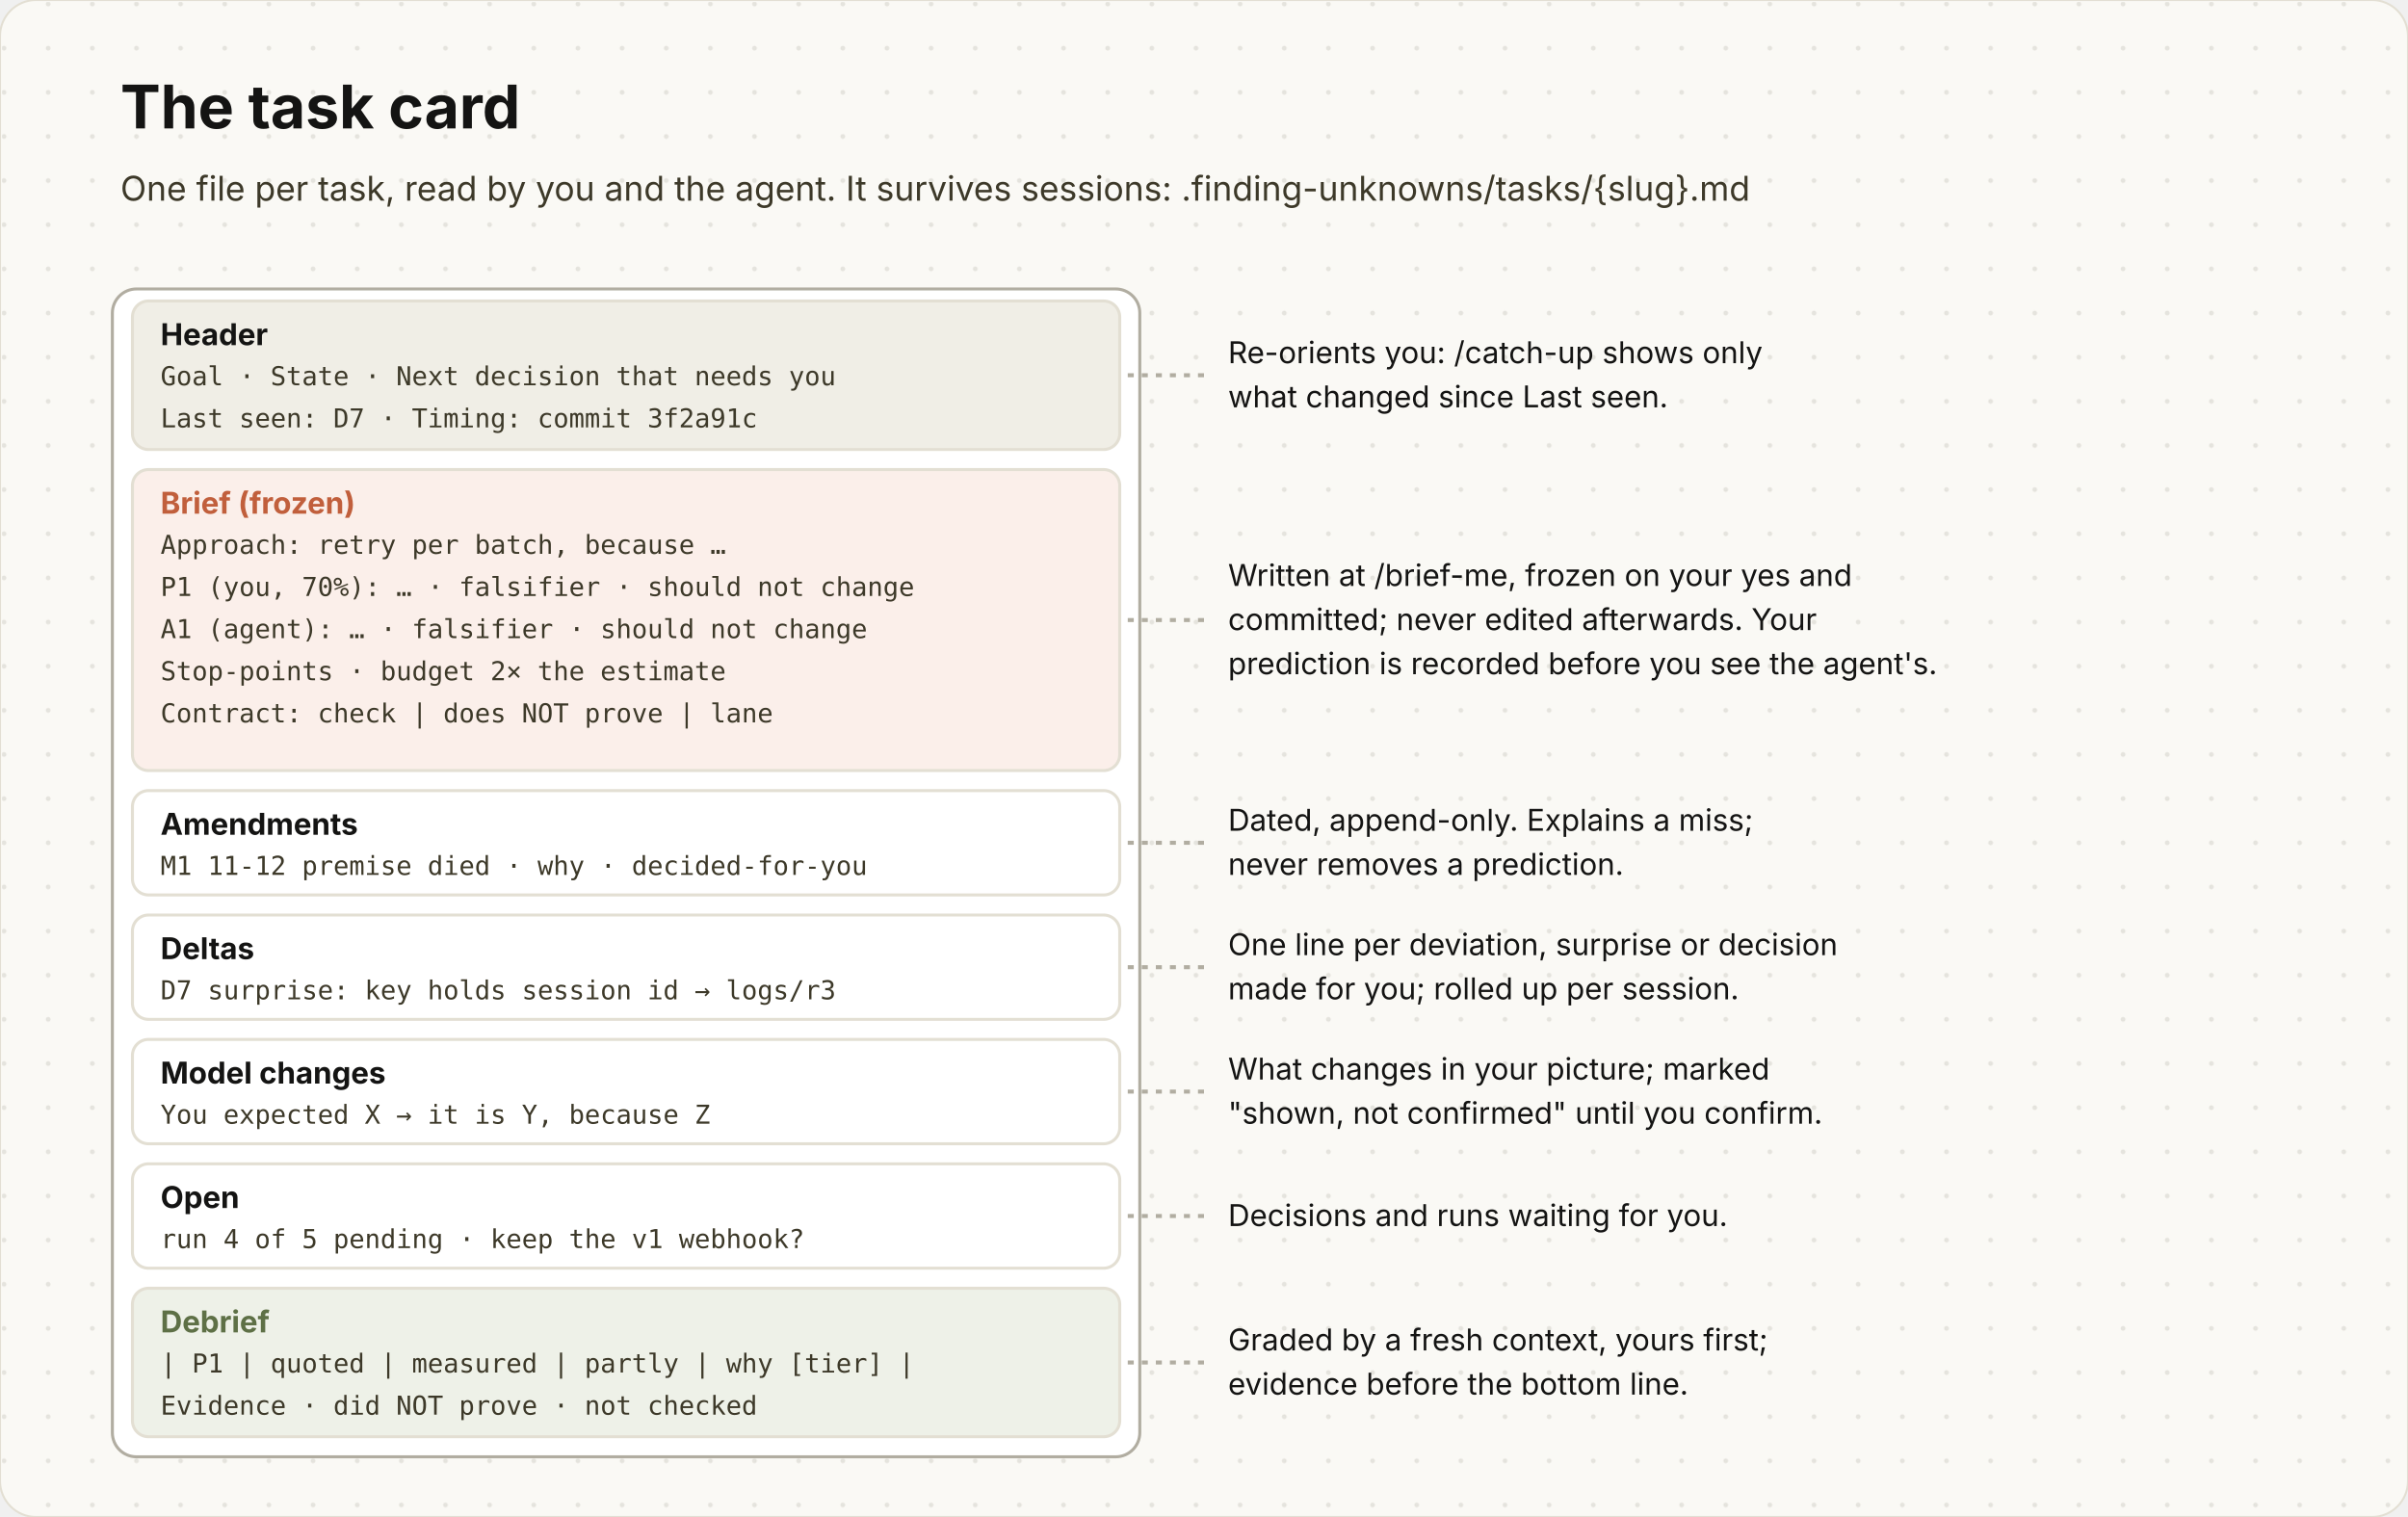
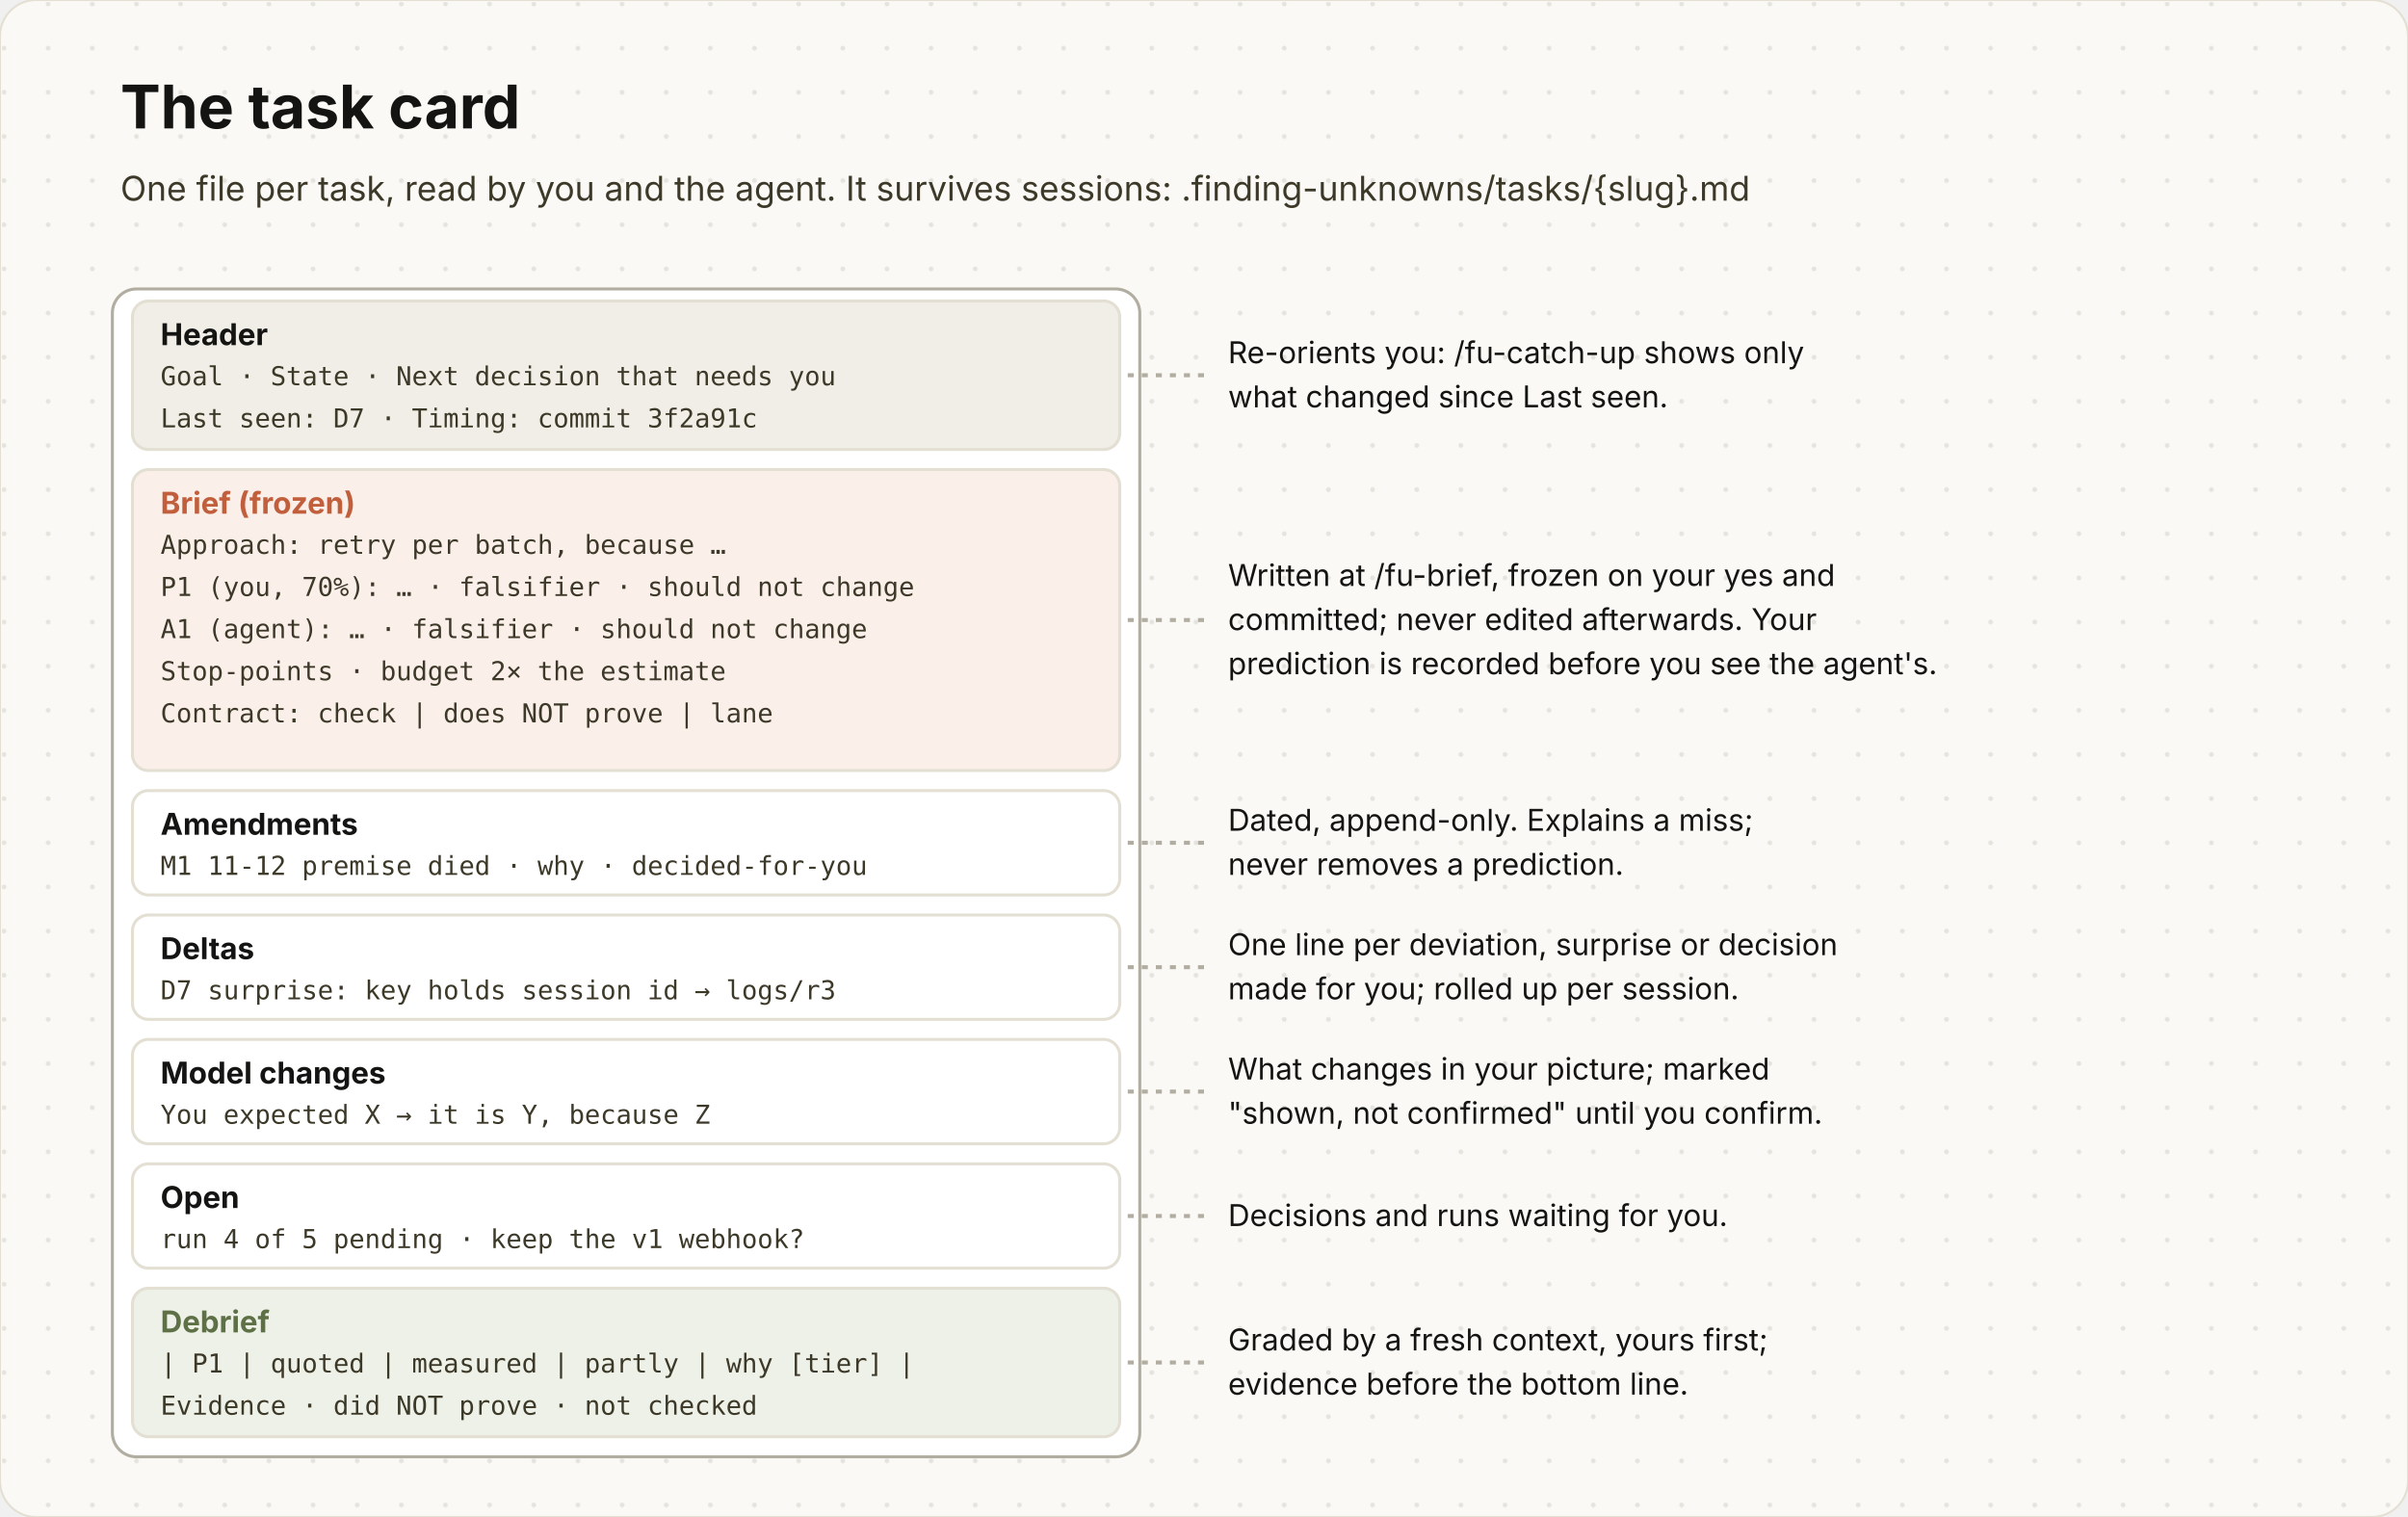
<svg xmlns="http://www.w3.org/2000/svg" width="1200" height="756" viewBox="0 0 1200 756" role="img" aria-labelledby="t d">
  <defs>
    <pattern id="dots" width="22" height="22" patternUnits="userSpaceOnUse">
      <circle cx="2" cy="2" r="1.2" fill="#B1ADA1" opacity="0.28" />
    </pattern>
    <marker id="arr" viewBox="0 0 10 10" refX="9" refY="5" markerWidth="7" markerHeight="7" orient="auto-start-reverse">
      <path d="M0 0L10 5L0 10z" fill="#8C877A" />
    </marker>
  </defs>
  <rect width="1200" height="756" rx="18" fill="#FAF9F5" stroke="#E3DFD3" />
  <rect x="1" y="1" width="1198" height="754" rx="18" fill="url(#dots)" />
  <text x="60" y="64" font-size="30" font-family="Inter, 'Helvetica Neue', Arial, sans-serif" fill="#141413" font-weight="700">The task card</text>
  <text x="60" y="100" font-size="17" font-family="Inter, 'Helvetica Neue', Arial, sans-serif" fill="#3D3929">One file per task, read by you and the agent. It survives sessions: .finding-unknowns/tasks/{slug}.md</text>
  <rect x="56" y="144" width="512" height="582" rx="12" fill="#FFFFFF" stroke="#B1ADA1" stroke-width="1.5" />
  <rect x="66" y="150" width="492" height="74" rx="8" fill="#F0EEE6" stroke="#E3DFD3" stroke-width="1.5" />
  <text x="80" y="172" font-size="15" font-family="Inter, 'Helvetica Neue', Arial, sans-serif" fill="#141413" font-weight="700">Header</text>
  <text x="80" y="192" font-size="13" font-family="'JetBrains Mono', Menlo, monospace" fill="#3D3929">Goal · State · Next decision that needs you</text>
  <text x="80" y="213" font-size="13" font-family="'JetBrains Mono', Menlo, monospace" fill="#3D3929">Last seen: D7 · Timing: commit 3f2a91c</text>
  <path d="M562 187.0L604 187.0" stroke="#B1ADA1" stroke-width="2" fill="none" stroke-dasharray="3 4" />
-   <text x="612" y="181.0" font-size="15" font-family="Inter, 'Helvetica Neue', Arial, sans-serif" fill="#141413">Re-orients you: /catch-up shows only</text>
+   <text x="612" y="181.0" font-size="15" font-family="Inter, 'Helvetica Neue', Arial, sans-serif" fill="#141413">Re-orients you: /fu-catch-up shows only</text>
  <text x="612" y="203.0" font-size="15" font-family="Inter, 'Helvetica Neue', Arial, sans-serif" fill="#141413">what changed since Last seen.</text>
  <rect x="66" y="234" width="492" height="150" rx="8" fill="#FBEFEA" stroke="#E3DFD3" stroke-width="1.5" />
  <text x="80" y="256" font-size="15" font-family="Inter, 'Helvetica Neue', Arial, sans-serif" fill="#C15F3C" font-weight="700">Brief (frozen)</text>
  <text x="80" y="276" font-size="13" font-family="'JetBrains Mono', Menlo, monospace" fill="#3D3929">Approach: retry per batch, because …</text>
  <text x="80" y="297" font-size="13" font-family="'JetBrains Mono', Menlo, monospace" fill="#3D3929">P1 (you, 70%): … · falsifier · should not change</text>
  <text x="80" y="318" font-size="13" font-family="'JetBrains Mono', Menlo, monospace" fill="#3D3929">A1 (agent): … · falsifier · should not change</text>
  <text x="80" y="339" font-size="13" font-family="'JetBrains Mono', Menlo, monospace" fill="#3D3929">Stop-points · budget 2× the estimate</text>
  <text x="80" y="360" font-size="13" font-family="'JetBrains Mono', Menlo, monospace" fill="#3D3929">Contract: check | does NOT prove | lane</text>
  <path d="M562 309.0L604 309.0" stroke="#B1ADA1" stroke-width="2" fill="none" stroke-dasharray="3 4" />
-   <text x="612" y="292.0" font-size="15" font-family="Inter, 'Helvetica Neue', Arial, sans-serif" fill="#141413">Written at /brief-me, frozen on your yes and</text>
+   <text x="612" y="292.0" font-size="15" font-family="Inter, 'Helvetica Neue', Arial, sans-serif" fill="#141413">Written at /fu-brief, frozen on your yes and</text>
  <text x="612" y="314.0" font-size="15" font-family="Inter, 'Helvetica Neue', Arial, sans-serif" fill="#141413">committed; never edited afterwards. Your</text>
  <text x="612" y="336.0" font-size="15" font-family="Inter, 'Helvetica Neue', Arial, sans-serif" fill="#141413">prediction is recorded before you see the agent's.</text>
  <rect x="66" y="394" width="492" height="52" rx="8" fill="#FFFFFF" stroke="#E3DFD3" stroke-width="1.5" />
  <text x="80" y="416" font-size="15" font-family="Inter, 'Helvetica Neue', Arial, sans-serif" fill="#141413" font-weight="700">Amendments</text>
  <text x="80" y="436" font-size="13" font-family="'JetBrains Mono', Menlo, monospace" fill="#3D3929">M1 11-12 premise died · why · decided-for-you</text>
  <path d="M562 420.0L604 420.0" stroke="#B1ADA1" stroke-width="2" fill="none" stroke-dasharray="3 4" />
  <text x="612" y="414.0" font-size="15" font-family="Inter, 'Helvetica Neue', Arial, sans-serif" fill="#141413">Dated, append-only. Explains a miss;</text>
  <text x="612" y="436.0" font-size="15" font-family="Inter, 'Helvetica Neue', Arial, sans-serif" fill="#141413">never removes a prediction.</text>
  <rect x="66" y="456" width="492" height="52" rx="8" fill="#FFFFFF" stroke="#E3DFD3" stroke-width="1.5" />
  <text x="80" y="478" font-size="15" font-family="Inter, 'Helvetica Neue', Arial, sans-serif" fill="#141413" font-weight="700">Deltas</text>
  <text x="80" y="498" font-size="13" font-family="'JetBrains Mono', Menlo, monospace" fill="#3D3929">D7 surprise: key holds session id → logs/r3</text>
  <path d="M562 482.0L604 482.0" stroke="#B1ADA1" stroke-width="2" fill="none" stroke-dasharray="3 4" />
  <text x="612" y="476.0" font-size="15" font-family="Inter, 'Helvetica Neue', Arial, sans-serif" fill="#141413">One line per deviation, surprise or decision</text>
  <text x="612" y="498.0" font-size="15" font-family="Inter, 'Helvetica Neue', Arial, sans-serif" fill="#141413">made for you; rolled up per session.</text>
  <rect x="66" y="518" width="492" height="52" rx="8" fill="#FFFFFF" stroke="#E3DFD3" stroke-width="1.5" />
  <text x="80" y="540" font-size="15" font-family="Inter, 'Helvetica Neue', Arial, sans-serif" fill="#141413" font-weight="700">Model changes</text>
  <text x="80" y="560" font-size="13" font-family="'JetBrains Mono', Menlo, monospace" fill="#3D3929">You expected X → it is Y, because Z</text>
  <path d="M562 544.0L604 544.0" stroke="#B1ADA1" stroke-width="2" fill="none" stroke-dasharray="3 4" />
  <text x="612" y="538.0" font-size="15" font-family="Inter, 'Helvetica Neue', Arial, sans-serif" fill="#141413">What changes in your picture; marked</text>
  <text x="612" y="560.0" font-size="15" font-family="Inter, 'Helvetica Neue', Arial, sans-serif" fill="#141413">"shown, not confirmed" until you confirm.</text>
  <rect x="66" y="580" width="492" height="52" rx="8" fill="#FFFFFF" stroke="#E3DFD3" stroke-width="1.5" />
  <text x="80" y="602" font-size="15" font-family="Inter, 'Helvetica Neue', Arial, sans-serif" fill="#141413" font-weight="700">Open</text>
  <text x="80" y="622" font-size="13" font-family="'JetBrains Mono', Menlo, monospace" fill="#3D3929">run 4 of 5 pending · keep the v1 webhook?</text>
  <path d="M562 606.0L604 606.0" stroke="#B1ADA1" stroke-width="2" fill="none" stroke-dasharray="3 4" />
  <text x="612" y="611.0" font-size="15" font-family="Inter, 'Helvetica Neue', Arial, sans-serif" fill="#141413">Decisions and runs waiting for you.</text>
  <rect x="66" y="642" width="492" height="74" rx="8" fill="#EEF1E8" stroke="#E3DFD3" stroke-width="1.5" />
  <text x="80" y="664" font-size="15" font-family="Inter, 'Helvetica Neue', Arial, sans-serif" fill="#5E7046" font-weight="700">Debrief</text>
  <text x="80" y="684" font-size="13" font-family="'JetBrains Mono', Menlo, monospace" fill="#3D3929">| P1 | quoted | measured | partly | why [tier] |</text>
  <text x="80" y="705" font-size="13" font-family="'JetBrains Mono', Menlo, monospace" fill="#3D3929">Evidence · did NOT prove · not checked</text>
  <path d="M562 679.0L604 679.0" stroke="#B1ADA1" stroke-width="2" fill="none" stroke-dasharray="3 4" />
  <text x="612" y="673.0" font-size="15" font-family="Inter, 'Helvetica Neue', Arial, sans-serif" fill="#141413">Graded by a fresh context, yours first;</text>
  <text x="612" y="695.0" font-size="15" font-family="Inter, 'Helvetica Neue', Arial, sans-serif" fill="#141413">evidence before the bottom line.</text>
</svg>
